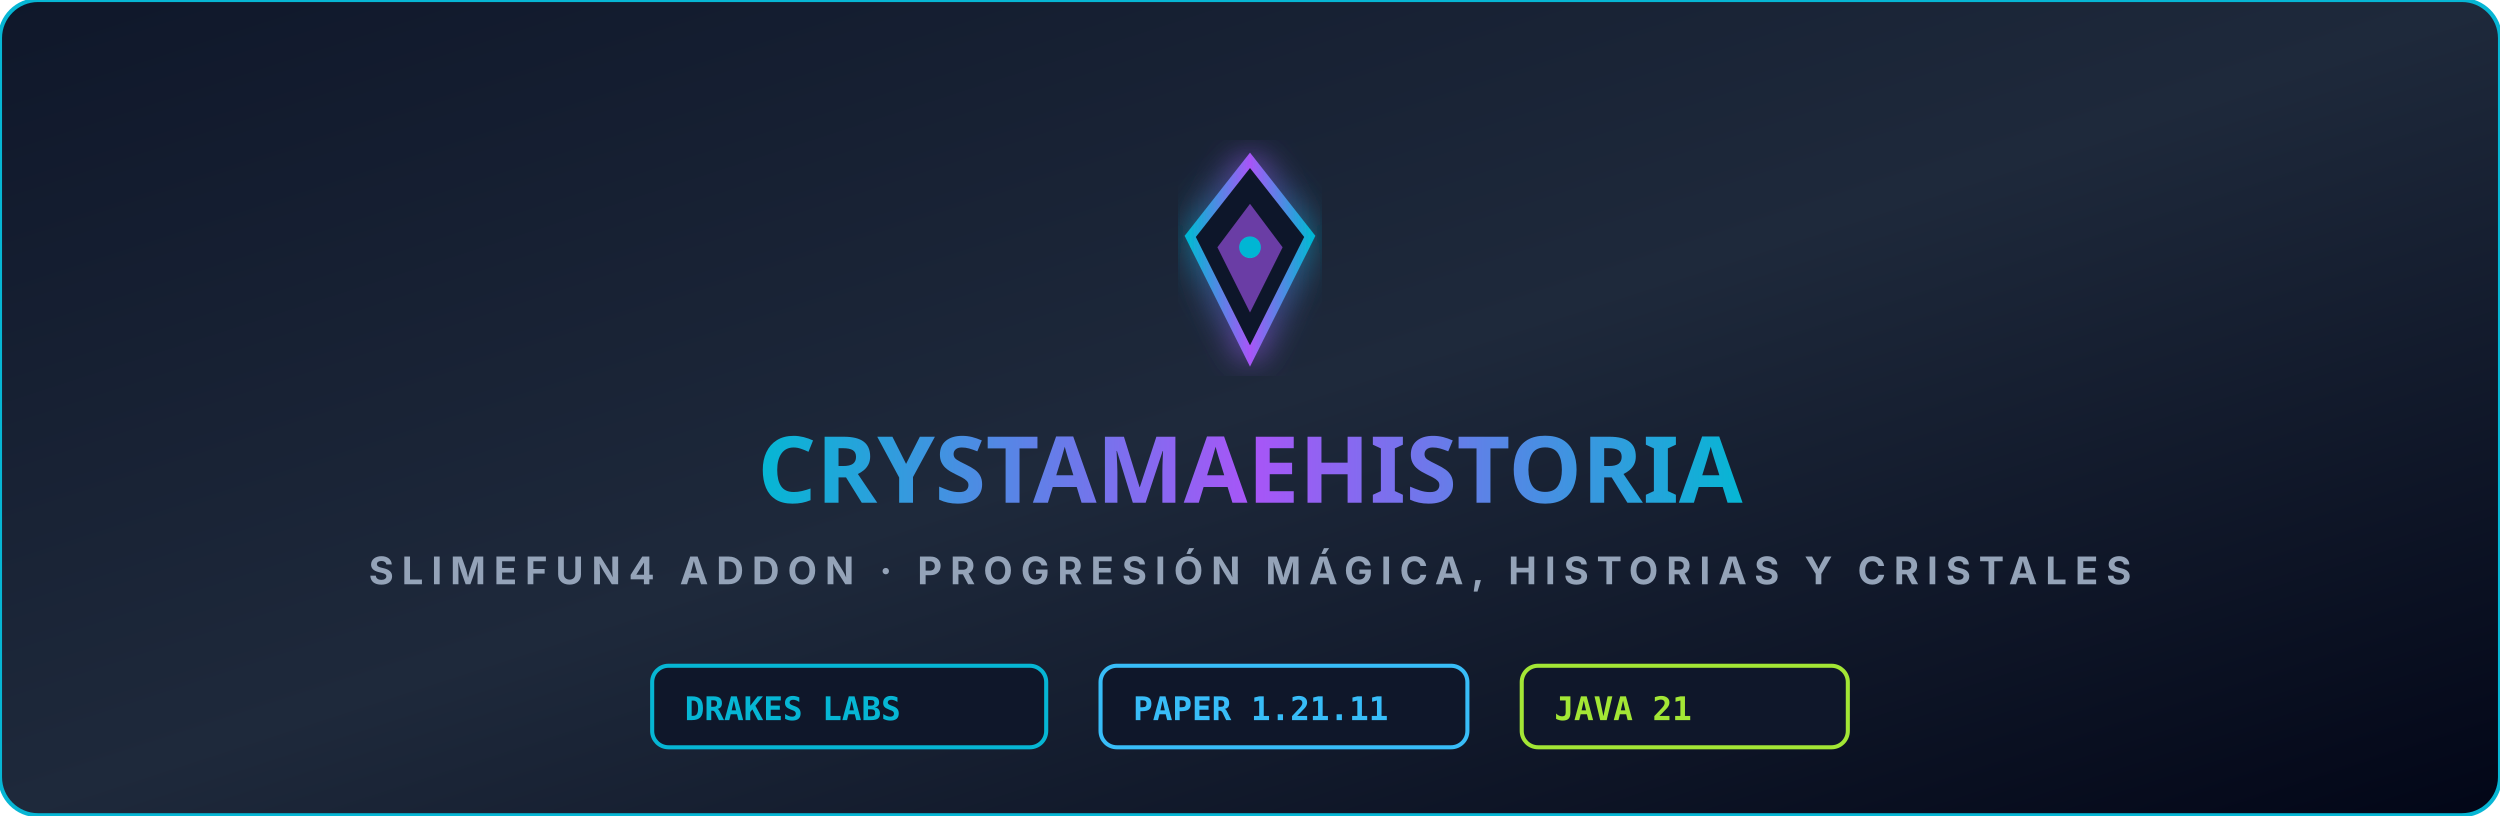
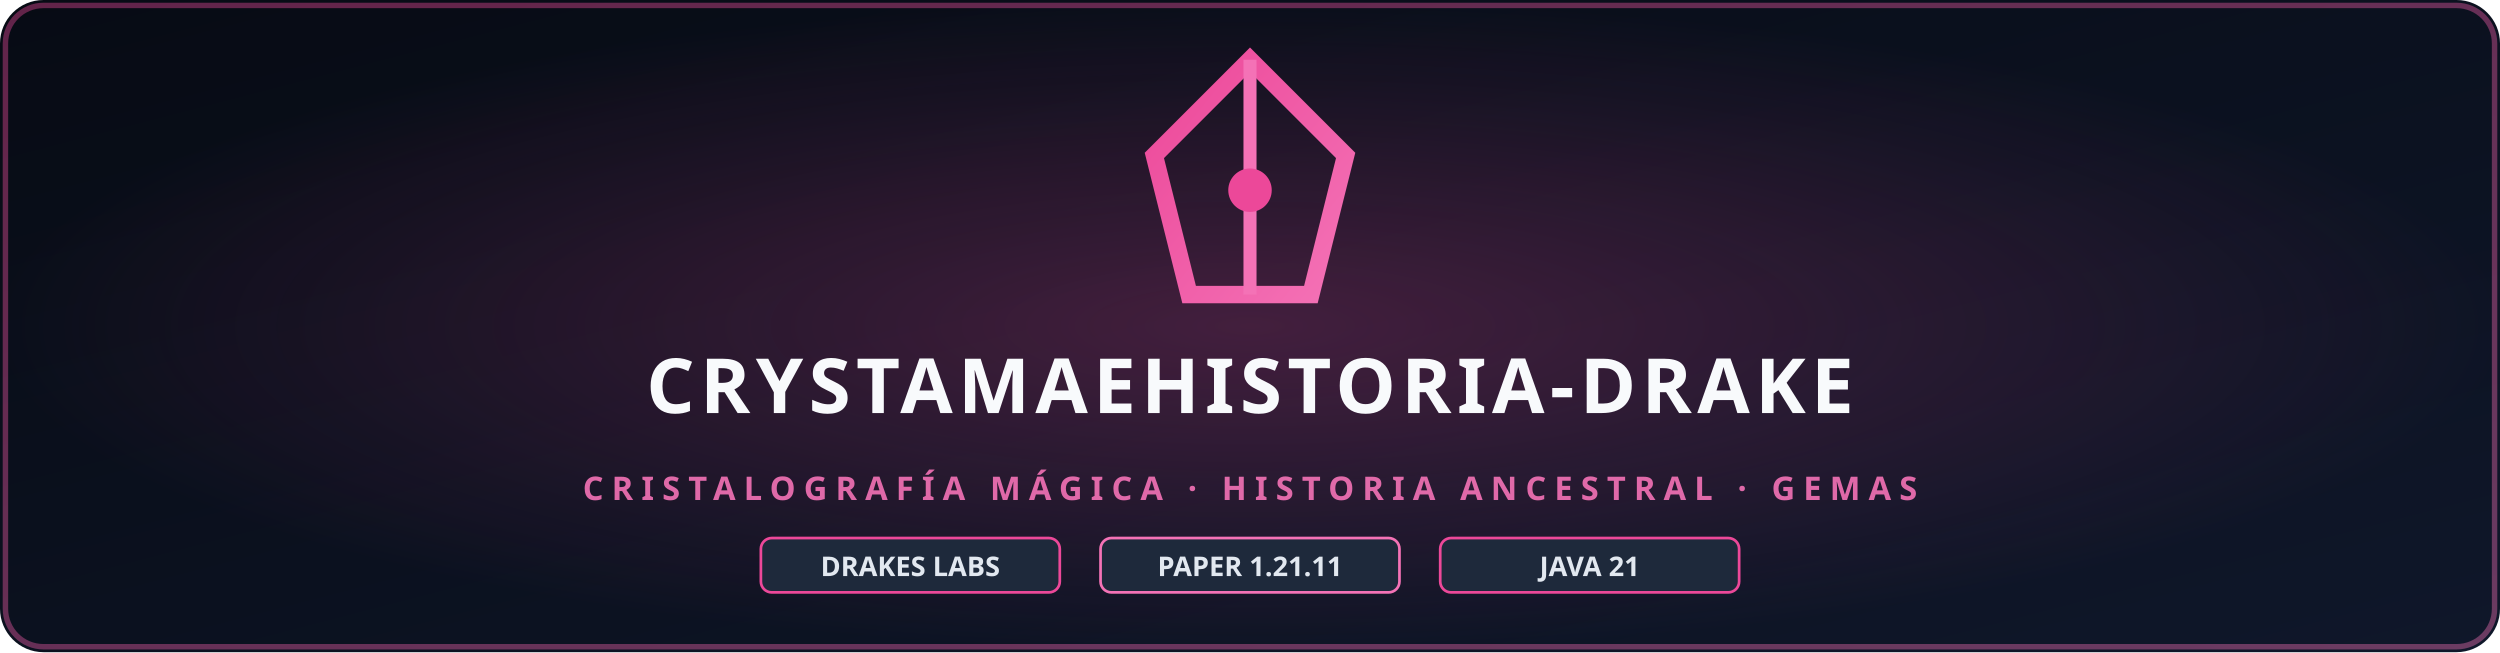
- <svg xmlns="http://www.w3.org/2000/svg" viewBox="0 0 920 300" width="920" height="300">
+ <svg xmlns="http://www.w3.org/2000/svg" viewBox="0 0 920 240" width="920" height="240" role="img" aria-label="CrystamaeHistoria-drake Banner">
  <defs>
-     <linearGradient id="bgG" x1="0%" y1="0%" x2="100%" y2="100%">
-       <stop offset="0%" stop-color="#0F172A" />
-       <stop offset="50%" stop-color="#1E293B" />
-       <stop offset="100%" stop-color="#020617" />
+     <linearGradient id="bFondo" x1="0" y1="0" x2="1" y2="1">
+       <stop offset="0%" stop-color="#070B14" />
+       <stop offset="100%" stop-color="#0F172A" />
    </linearGradient>
-     <linearGradient id="acG" x1="0%" y1="0%" x2="100%" y2="0%">
-       <stop offset="0%" stop-color="#06B6D4" />
-       <stop offset="50%" stop-color="#A855F7" />
-       <stop offset="100%" stop-color="#06B6D4" />
+     <linearGradient id="acG" x1="0" y1="0" x2="1" y2="1">
+       <stop offset="0%" stop-color="#EC4899" />
+       <stop offset="100%" stop-color="#F472B6" />
    </linearGradient>
-     <filter id="glowF">
-       <feGaussianBlur stdDeviation="6" result="blur" />
-       <feMerge>
-         <feMergeNode in="blur" />
-         <feMergeNode in="SourceGraphic" />
-       </feMerge>
-     </filter>
+     <radialGradient id="bHalo" cx="50%" cy="50%" r="50%">
+       <stop offset="0%" stop-color="#EC4899" stop-opacity="0.25" />
+       <stop offset="100%" stop-color="#EC4899" stop-opacity="0" />
+     </radialGradient>
  </defs>
-   <style>
-     @keyframes latido {
-       0%, 100% { opacity: 0.85; filter: drop-shadow(0 0 15px #06B6D4b3); }
-       50%      { opacity: 1;    filter: drop-shadow(0 0 30px #A855F7); }
-     }
-     .fondo  { fill: url(#bgG); }
-     .titulo { font-family: 'Outfit', 'Segoe UI', sans-serif; font-weight: 900; font-size: 34px;
-                fill: url(#acG); animation: latido 3.5s infinite ease-in-out; }
-     .sub    { font-family: 'Inter', 'Segoe UI', sans-serif; font-weight: 700; font-size: 14px;
-                fill: #94A3B8; letter-spacing: 3px; }
-     .chapa  { fill: #0F172A; stroke-width: 1.5; rx: 6px; }
-     .ctexto { font-family: 'JetBrains Mono', monospace; font-size: 12px; font-weight: 700; }
-   </style>
-   <rect class="fondo" width="920" height="300" rx="14" stroke="#06B6D4" stroke-width="1.5" />
-   <g transform="translate(460, 95)" filter="url(#glowF)">
-     <g>
-       <animateTransform attributeName="transform" type="rotate" from="0 0 0" to="360 0 0" dur="24s" repeatCount="indefinite" />
-       <polygon points="0,-36 22,-8 0,36 -22,-8" fill="#0F172A" stroke="url(#acG)" stroke-width="3.5" />
-       <polygon points="0,-20 12,-4 0,20 -12,-4" fill="#A855F7" opacity="0.6" />
-       <circle cx="0" cy="-4" r="4" fill="#06B6D4" />
-     </g>
+   <rect width="920" height="240" rx="16" fill="url(#bFondo)" />
+   <rect width="920" height="240" rx="16" fill="url(#bHalo)" />
+   <rect x="2" y="2" width="916" height="236" rx="14" fill="none" stroke="url(#acG)" stroke-width="2" opacity="0.4" />
+   <g transform="translate(460,70) scale(1.6)">
+     <polygon points="0,-30 22,-8 14,24 -14,24 -22,-8" fill="none" stroke="url(#acG)" stroke-width="4" />
+     <line x1="0" y1="-30" x2="0" y2="24" stroke="#F472B6" stroke-width="3" />
+     <circle cx="0" cy="0" r="5" fill="#EC4899" />
  </g>
-   <text x="460" y="185" text-anchor="middle" class="titulo">CRYSTAMAEHISTORIA</text>
-   <text x="460" y="215" text-anchor="middle" class="sub">SLIMEFUN4 ADDON · PROGRESIÓN MÁGICA, HISTORIAS Y CRISTALES</text>
-   <g transform="translate(240, 245)">
-     <rect x="0" y="0" width="145" height="30" class="chapa" stroke="#06B6D4" />
-     <text x="12" y="20" class="ctexto" fill="#06B6D4">DRAKES LABS</text>
-     <rect x="165" y="0" width="135" height="30" class="chapa" stroke="#38BDF8" />
-     <text x="177" y="20" class="ctexto" fill="#38BDF8">PAPER 1.21.11</text>
-     <rect x="320" y="0" width="120" height="30" class="chapa" stroke="#A3E635" />
-     <text x="332" y="20" class="ctexto" fill="#A3E635">JAVA 21</text>
+   <text x="460" y="152" text-anchor="middle" font-family="'Segoe UI', system-ui, -apple-system, sans-serif" font-weight="900" font-size="28" fill="#F8FAFC" letter-spacing="2">
+     CRYSTAMAEHISTORIA-DRAKE
+   </text>
+   <text x="460" y="184" text-anchor="middle" font-family="'Segoe UI', system-ui, -apple-system, sans-serif" font-weight="700" font-size="12" fill="#F472B6" letter-spacing="3" opacity="0.9">
+     CRISTALOGRAFÍA MÁGICA · HISTORIA ANCESTRAL · GEMAS
+   </text>
+   <g transform="translate(460, 210)">
+     <rect x="-180" y="-12" width="110" height="20" rx="4" fill="#1E293B" stroke="#EC4899" stroke-width="1" />
+     <text x="-125" y="2" text-anchor="middle" font-family="sans-serif" font-size="10" font-weight="700" fill="#E2E8F0">DRAKES LABS</text>
+     <rect x="-55" y="-12" width="110" height="20" rx="4" fill="#1E293B" stroke="#F472B6" stroke-width="1" />
+     <text x="0" y="2" text-anchor="middle" font-family="sans-serif" font-size="10" font-weight="700" fill="#E2E8F0">PAPER 1.21.11</text>
+     <rect x="70" y="-12" width="110" height="20" rx="4" fill="#1E293B" stroke="#EC4899" stroke-width="1" />
+     <text x="125" y="2" text-anchor="middle" font-family="sans-serif" font-size="10" font-weight="700" fill="#E2E8F0">JAVA 21</text>
  </g>
</svg>
